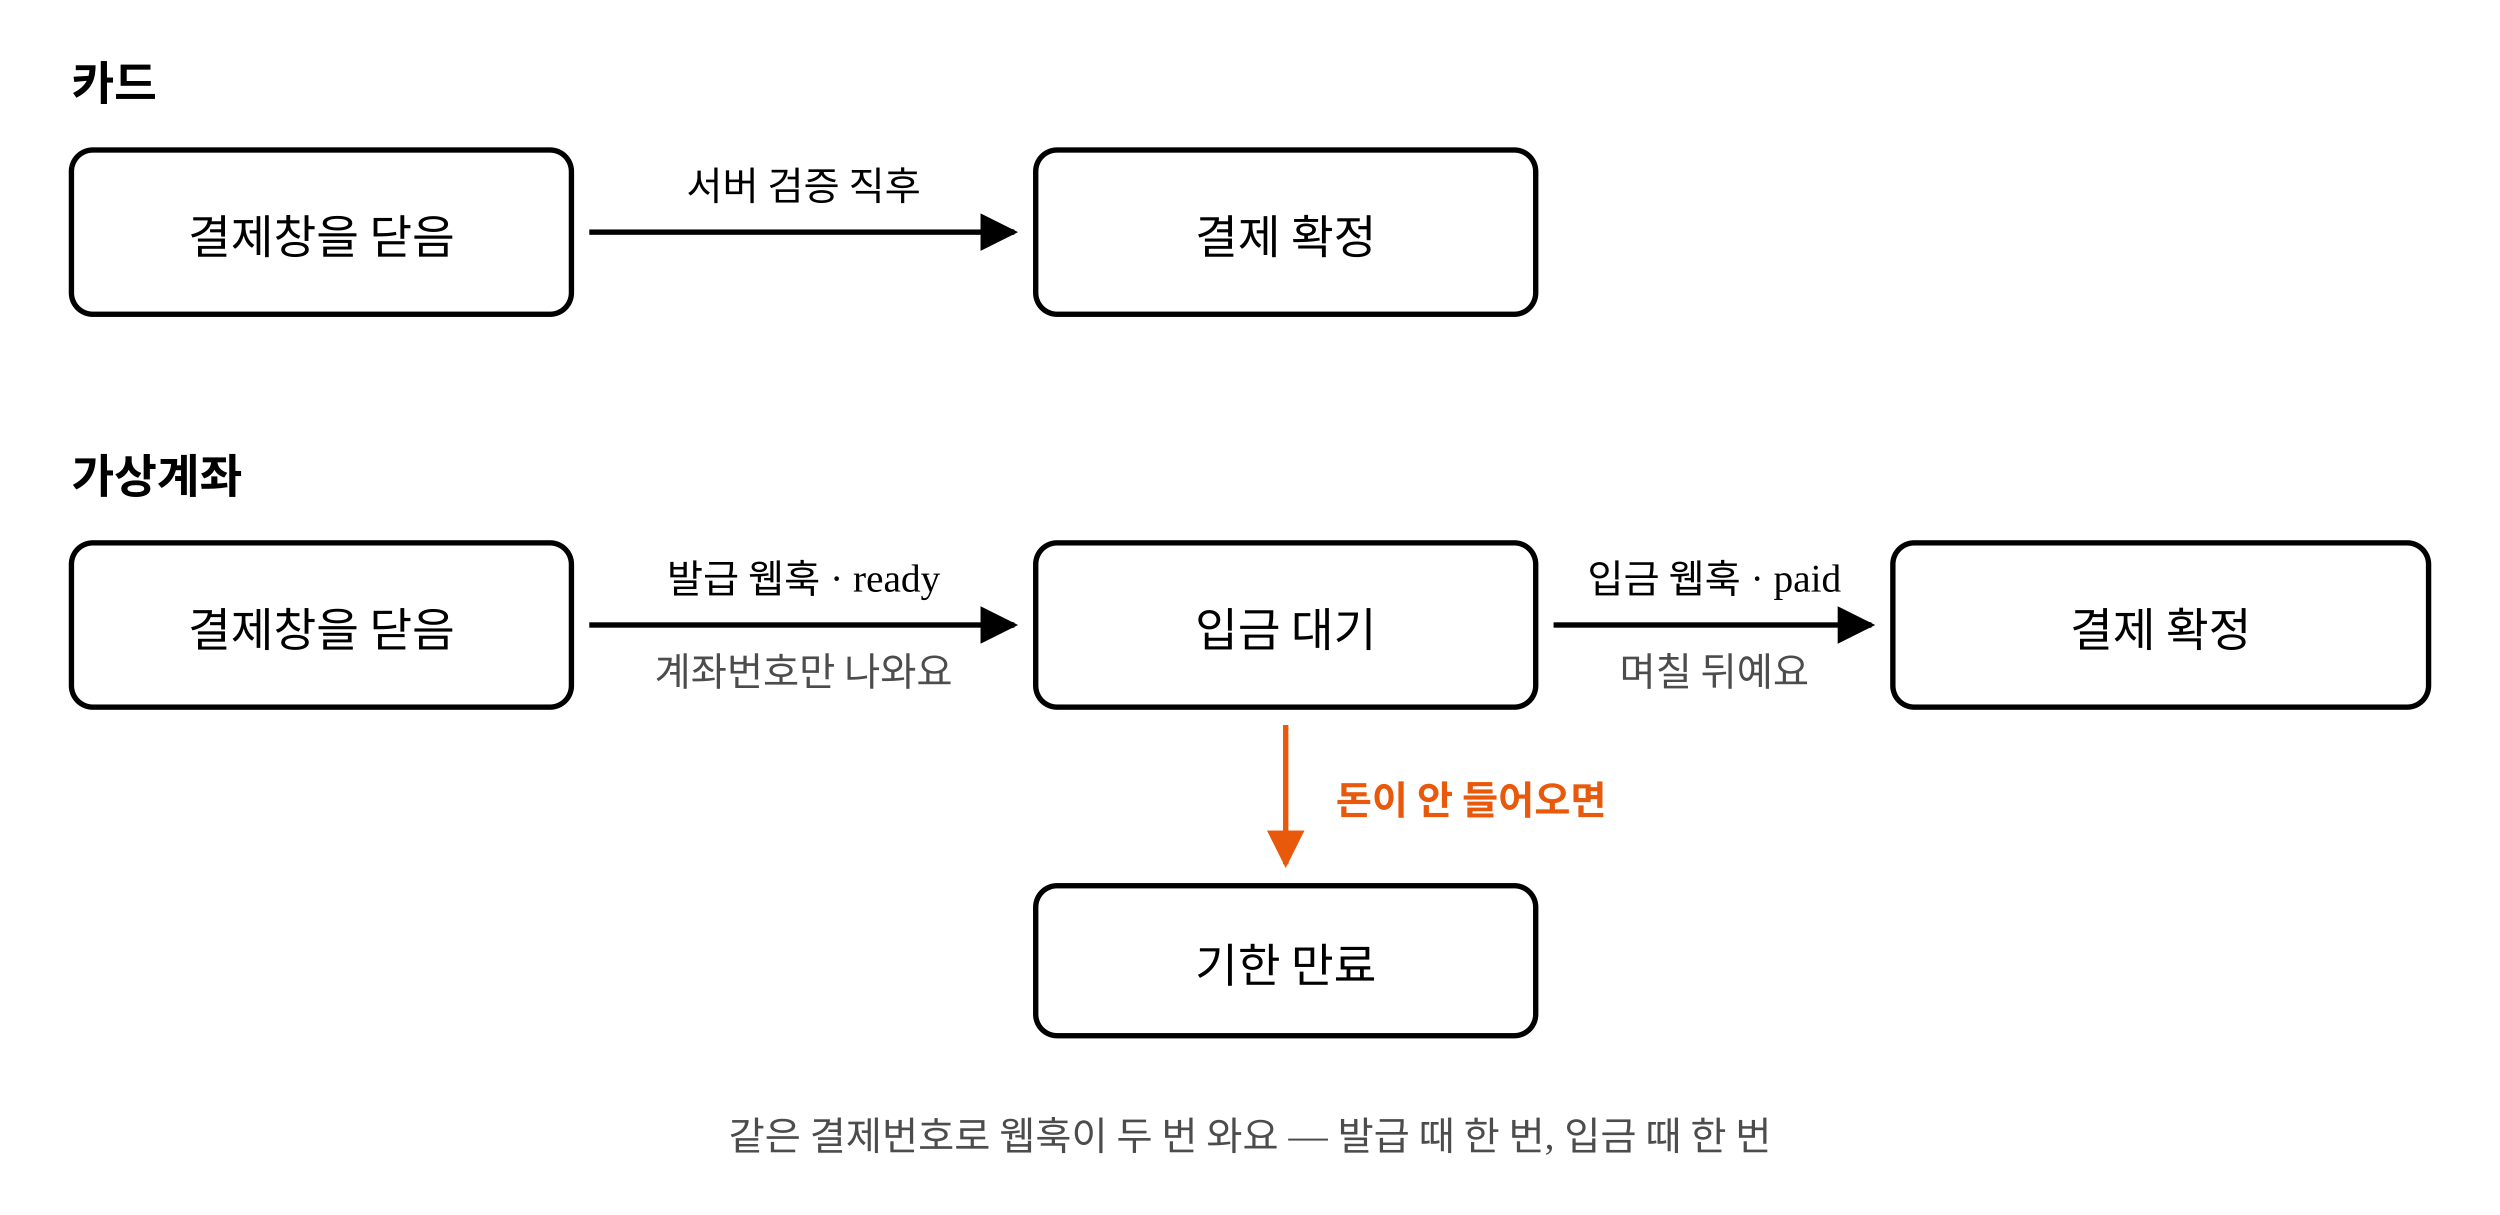
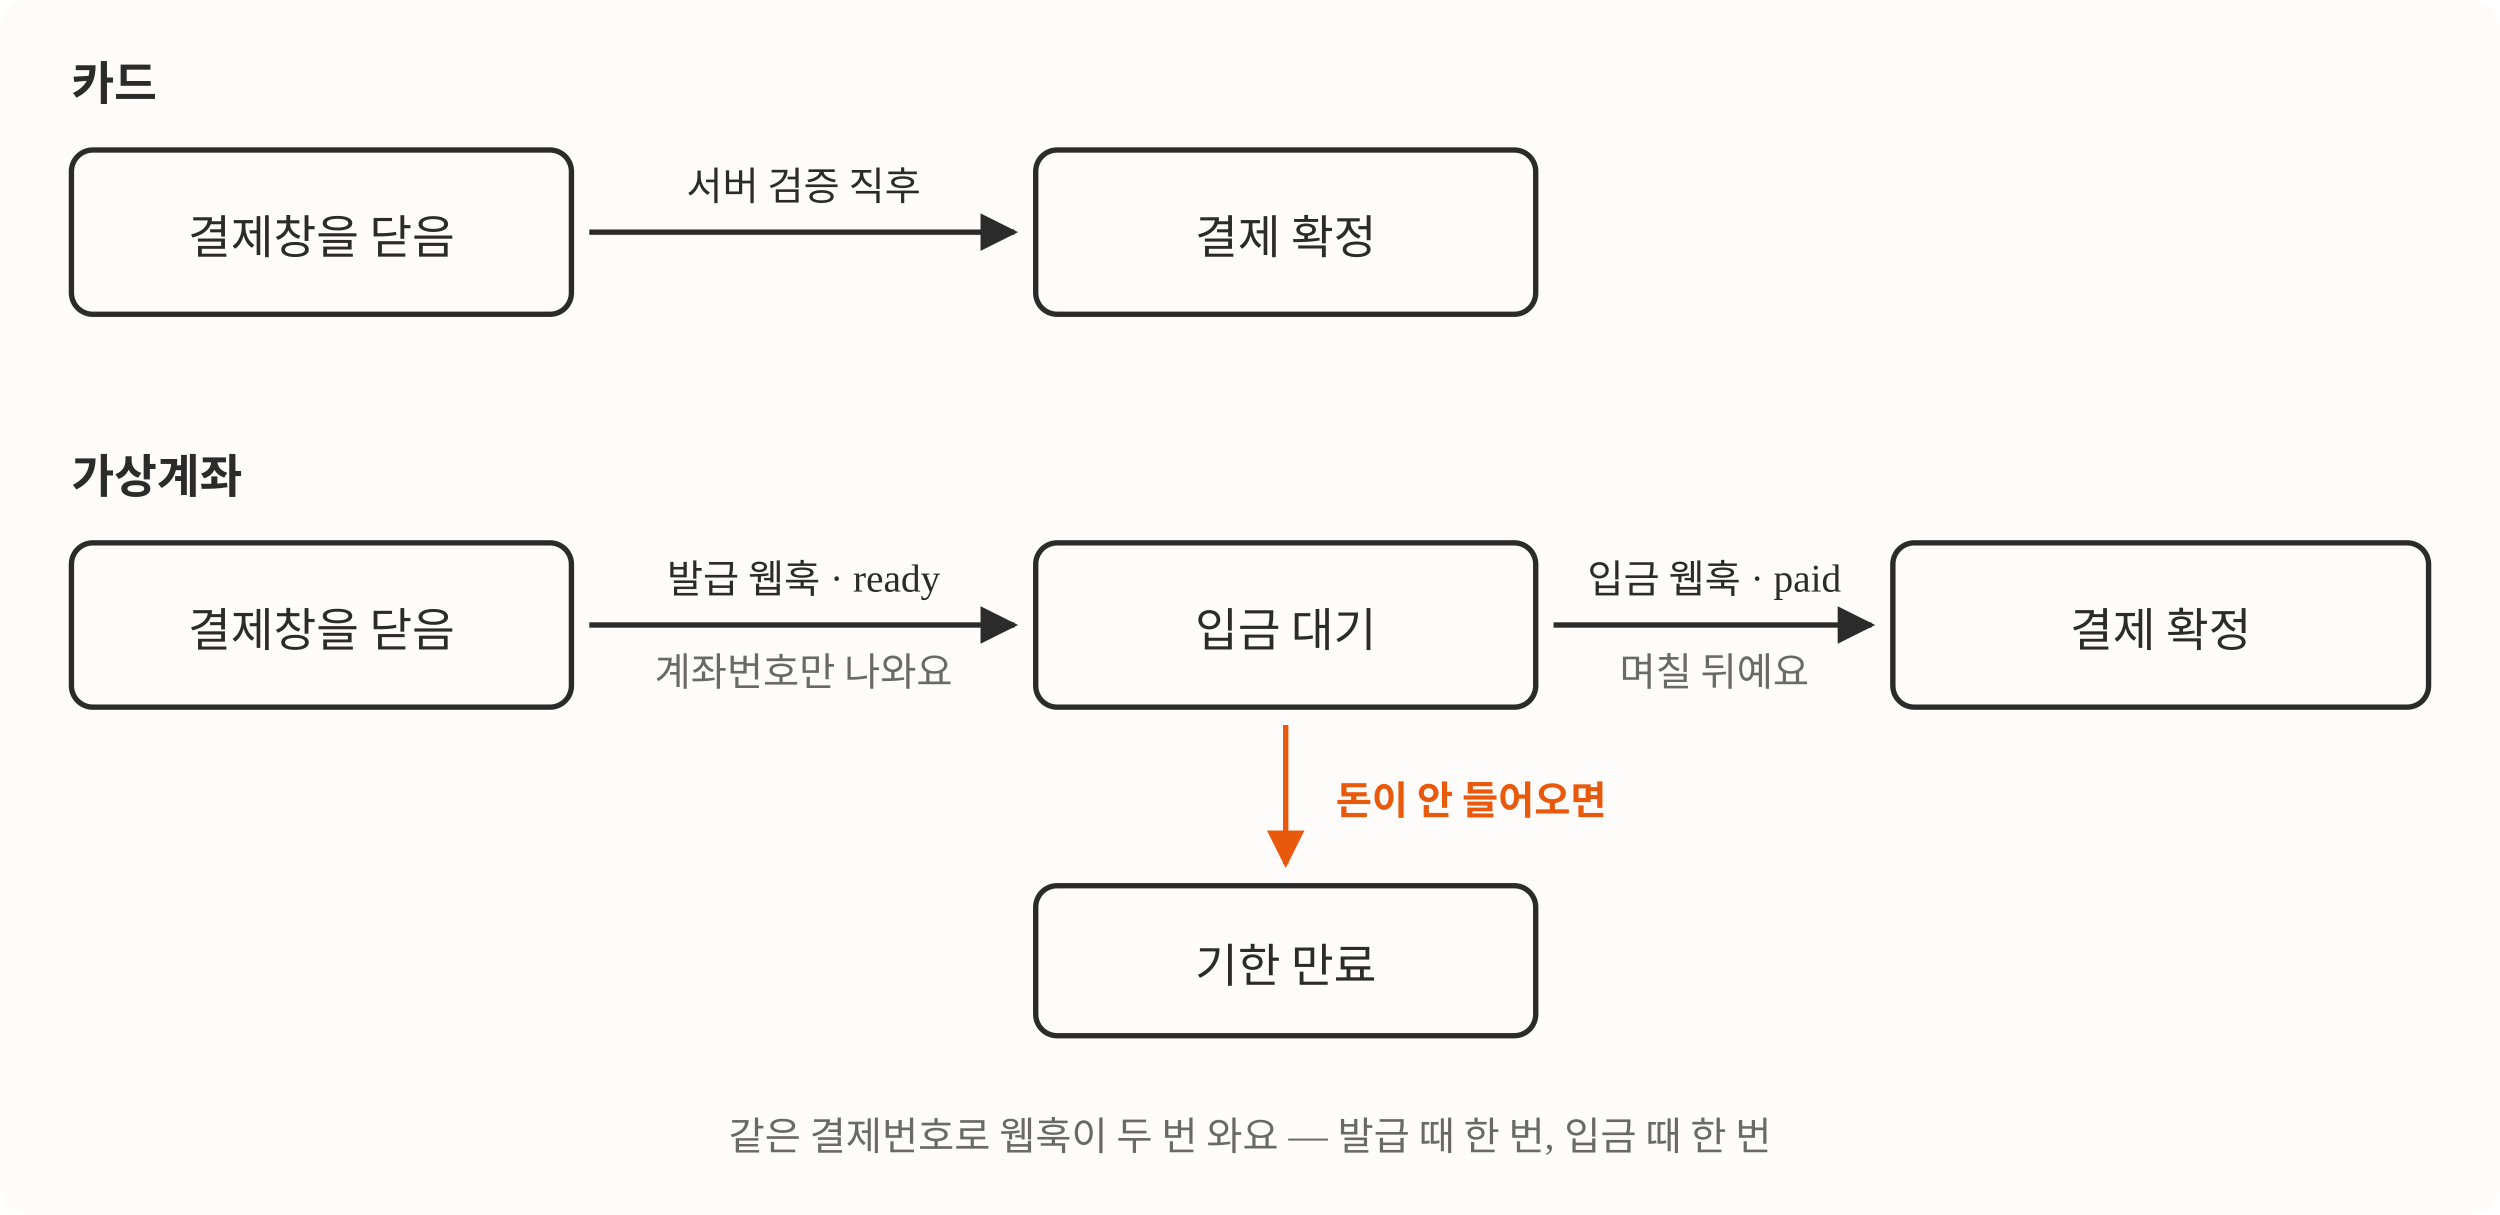
<svg xmlns="http://www.w3.org/2000/svg" viewBox="0 0 700 340" role="img" aria-label="카드는 결제창을 닫는 순간 서버 검증만으로 결제가 확정되지만, 가상계좌는 발급 웹훅으로 입금 대기 상태가 되고 며칠 뒤 입금 웹훅이 와야 확정되며 입금이 없으면 기한 만료로 남는다" style="max-width:100%;height:auto">
+   <rect x="0" y="0" width="700" height="340" rx="8" fill="#FDFCFA" />
  <defs>
    <marker id="av" viewBox="0 0 10 10" refX="9" refY="5" markerWidth="7" markerHeight="7" orient="auto-start-reverse">
-       <path d="M0 0 L10 5 L0 10 z" fill="currentColor" />
+       <path d="M0 0 L10 5 L0 10 z" fill="#2b2b2b" />
    </marker>
    <marker id="av-o" viewBox="0 0 10 10" refX="9" refY="5" markerWidth="7" markerHeight="7" orient="auto-start-reverse">
      <path d="M0 0 L10 5 L0 10 z" fill="#e8590c" />
    </marker>
  </defs>
-   <text x="20" y="28" font-size="13" font-weight="600" fill="currentColor">카드</text>
-   <text x="20" y="138" font-size="13" font-weight="600" fill="currentColor">가상계좌</text>
-   <g fill="none" stroke="currentColor" stroke-width="1.5">
+   <text x="20" y="28" font-size="13" font-weight="600" fill="#2b2b2b">카드</text>
+   <text x="20" y="138" font-size="13" font-weight="600" fill="#2b2b2b">가상계좌</text>
+   <g fill="none" stroke="#2b2b2b" stroke-width="1.5">
    <rect x="20" y="42" width="140" height="46" rx="6" class="box-card-a" />
    <rect x="290" y="42" width="140" height="46" rx="6" class="box-card-b" />
    <rect x="20" y="152" width="140" height="46" rx="6" class="box-vb-a" />
    <rect x="290" y="152" width="140" height="46" rx="6" class="box-vb-b" />
    <rect x="530" y="152" width="150" height="46" rx="6" class="box-vb-c" />
    <rect x="290" y="248" width="140" height="42" rx="6" class="box-vb-d" />
  </g>
-   <g font-size="13" text-anchor="middle" fill="currentColor">
+   <g font-size="13" text-anchor="middle" fill="#2b2b2b">
    <text x="90" y="71">결제창을 닫음</text>
    <text x="360" y="71">결제 확정</text>
    <text x="90" y="181">결제창을 닫음</text>
    <text x="360" y="181">입금 대기</text>
    <text x="605" y="181">결제 확정</text>
    <text x="360" y="275">기한 만료</text>
  </g>
-   <g stroke="currentColor" stroke-width="1.5" fill="none">
+   <g stroke="#2b2b2b" stroke-width="1.5" fill="none">
    <path d="M165,65 L284,65" class="flow-card" marker-end="url(#av)" />
    <path d="M165,175 L284,175" class="flow-vb1" marker-end="url(#av)" />
    <path d="M435,175 L524,175" class="flow-vb2" marker-end="url(#av)" />
  </g>
  <g stroke="#e8590c" stroke-width="1.5" fill="none">
    <path d="M360,203 L360,242" class="flow-vb3" marker-end="url(#av-o)" />
  </g>
-   <g font-size="11" text-anchor="middle" fill="currentColor">
+   <g font-size="11" text-anchor="middle" fill="#2b2b2b">
    <text x="225" y="56">서버 검증 직후</text>
    <text x="225" y="166">발급 웹훅 · ready</text>
    <text x="225" y="192" opacity=".7">계좌번호만 나와요</text>
    <text x="480" y="166">입금 웹훅 · paid</text>
    <text x="480" y="192" opacity=".7">며칠 뒤예요</text>
  </g>
  <text x="374" y="228" font-size="11" fill="#e8590c" font-weight="600">돈이 안 들어오면</text>
-   <text x="350" y="322" font-size="11" text-anchor="middle" fill="currentColor" opacity=".7">같은 결제번호로 웹훅이 두 번 와요 — 발급 때 한 번, 입금 때 한 번</text>
+   <text x="350" y="322" font-size="11" text-anchor="middle" fill="#2b2b2b" opacity=".7">같은 결제번호로 웹훅이 두 번 와요 — 발급 때 한 번, 입금 때 한 번</text>
</svg>
